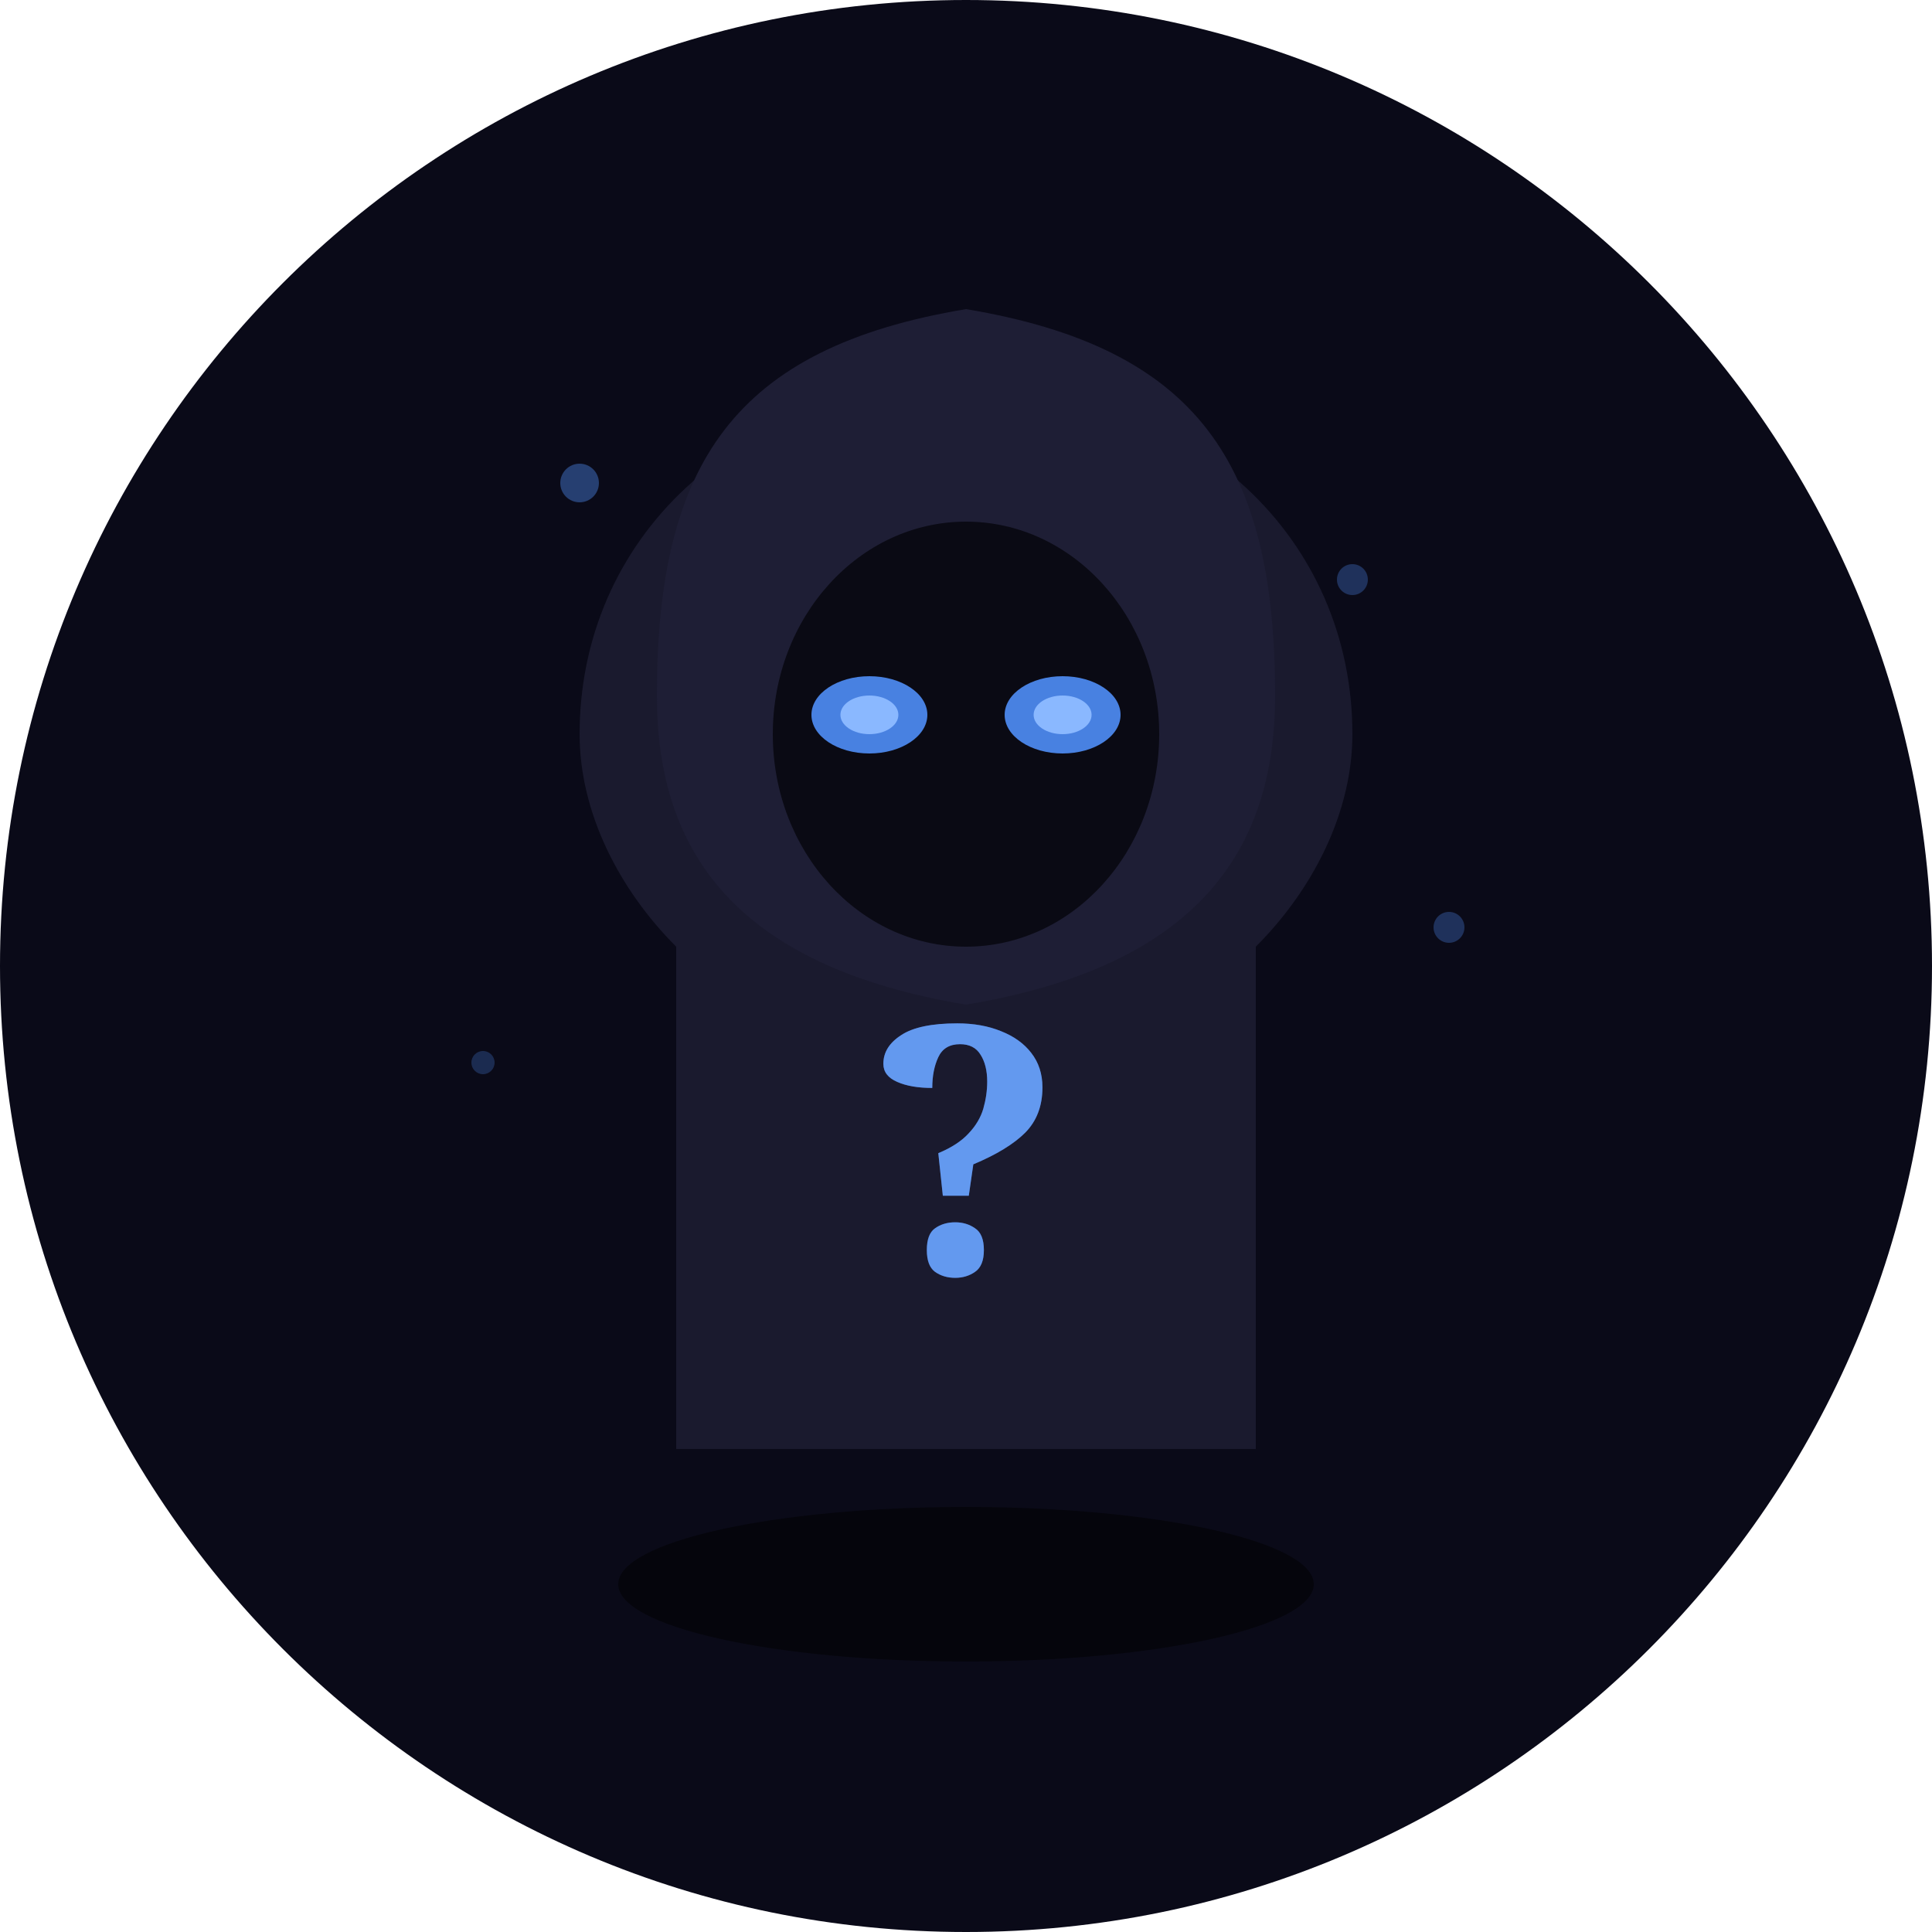
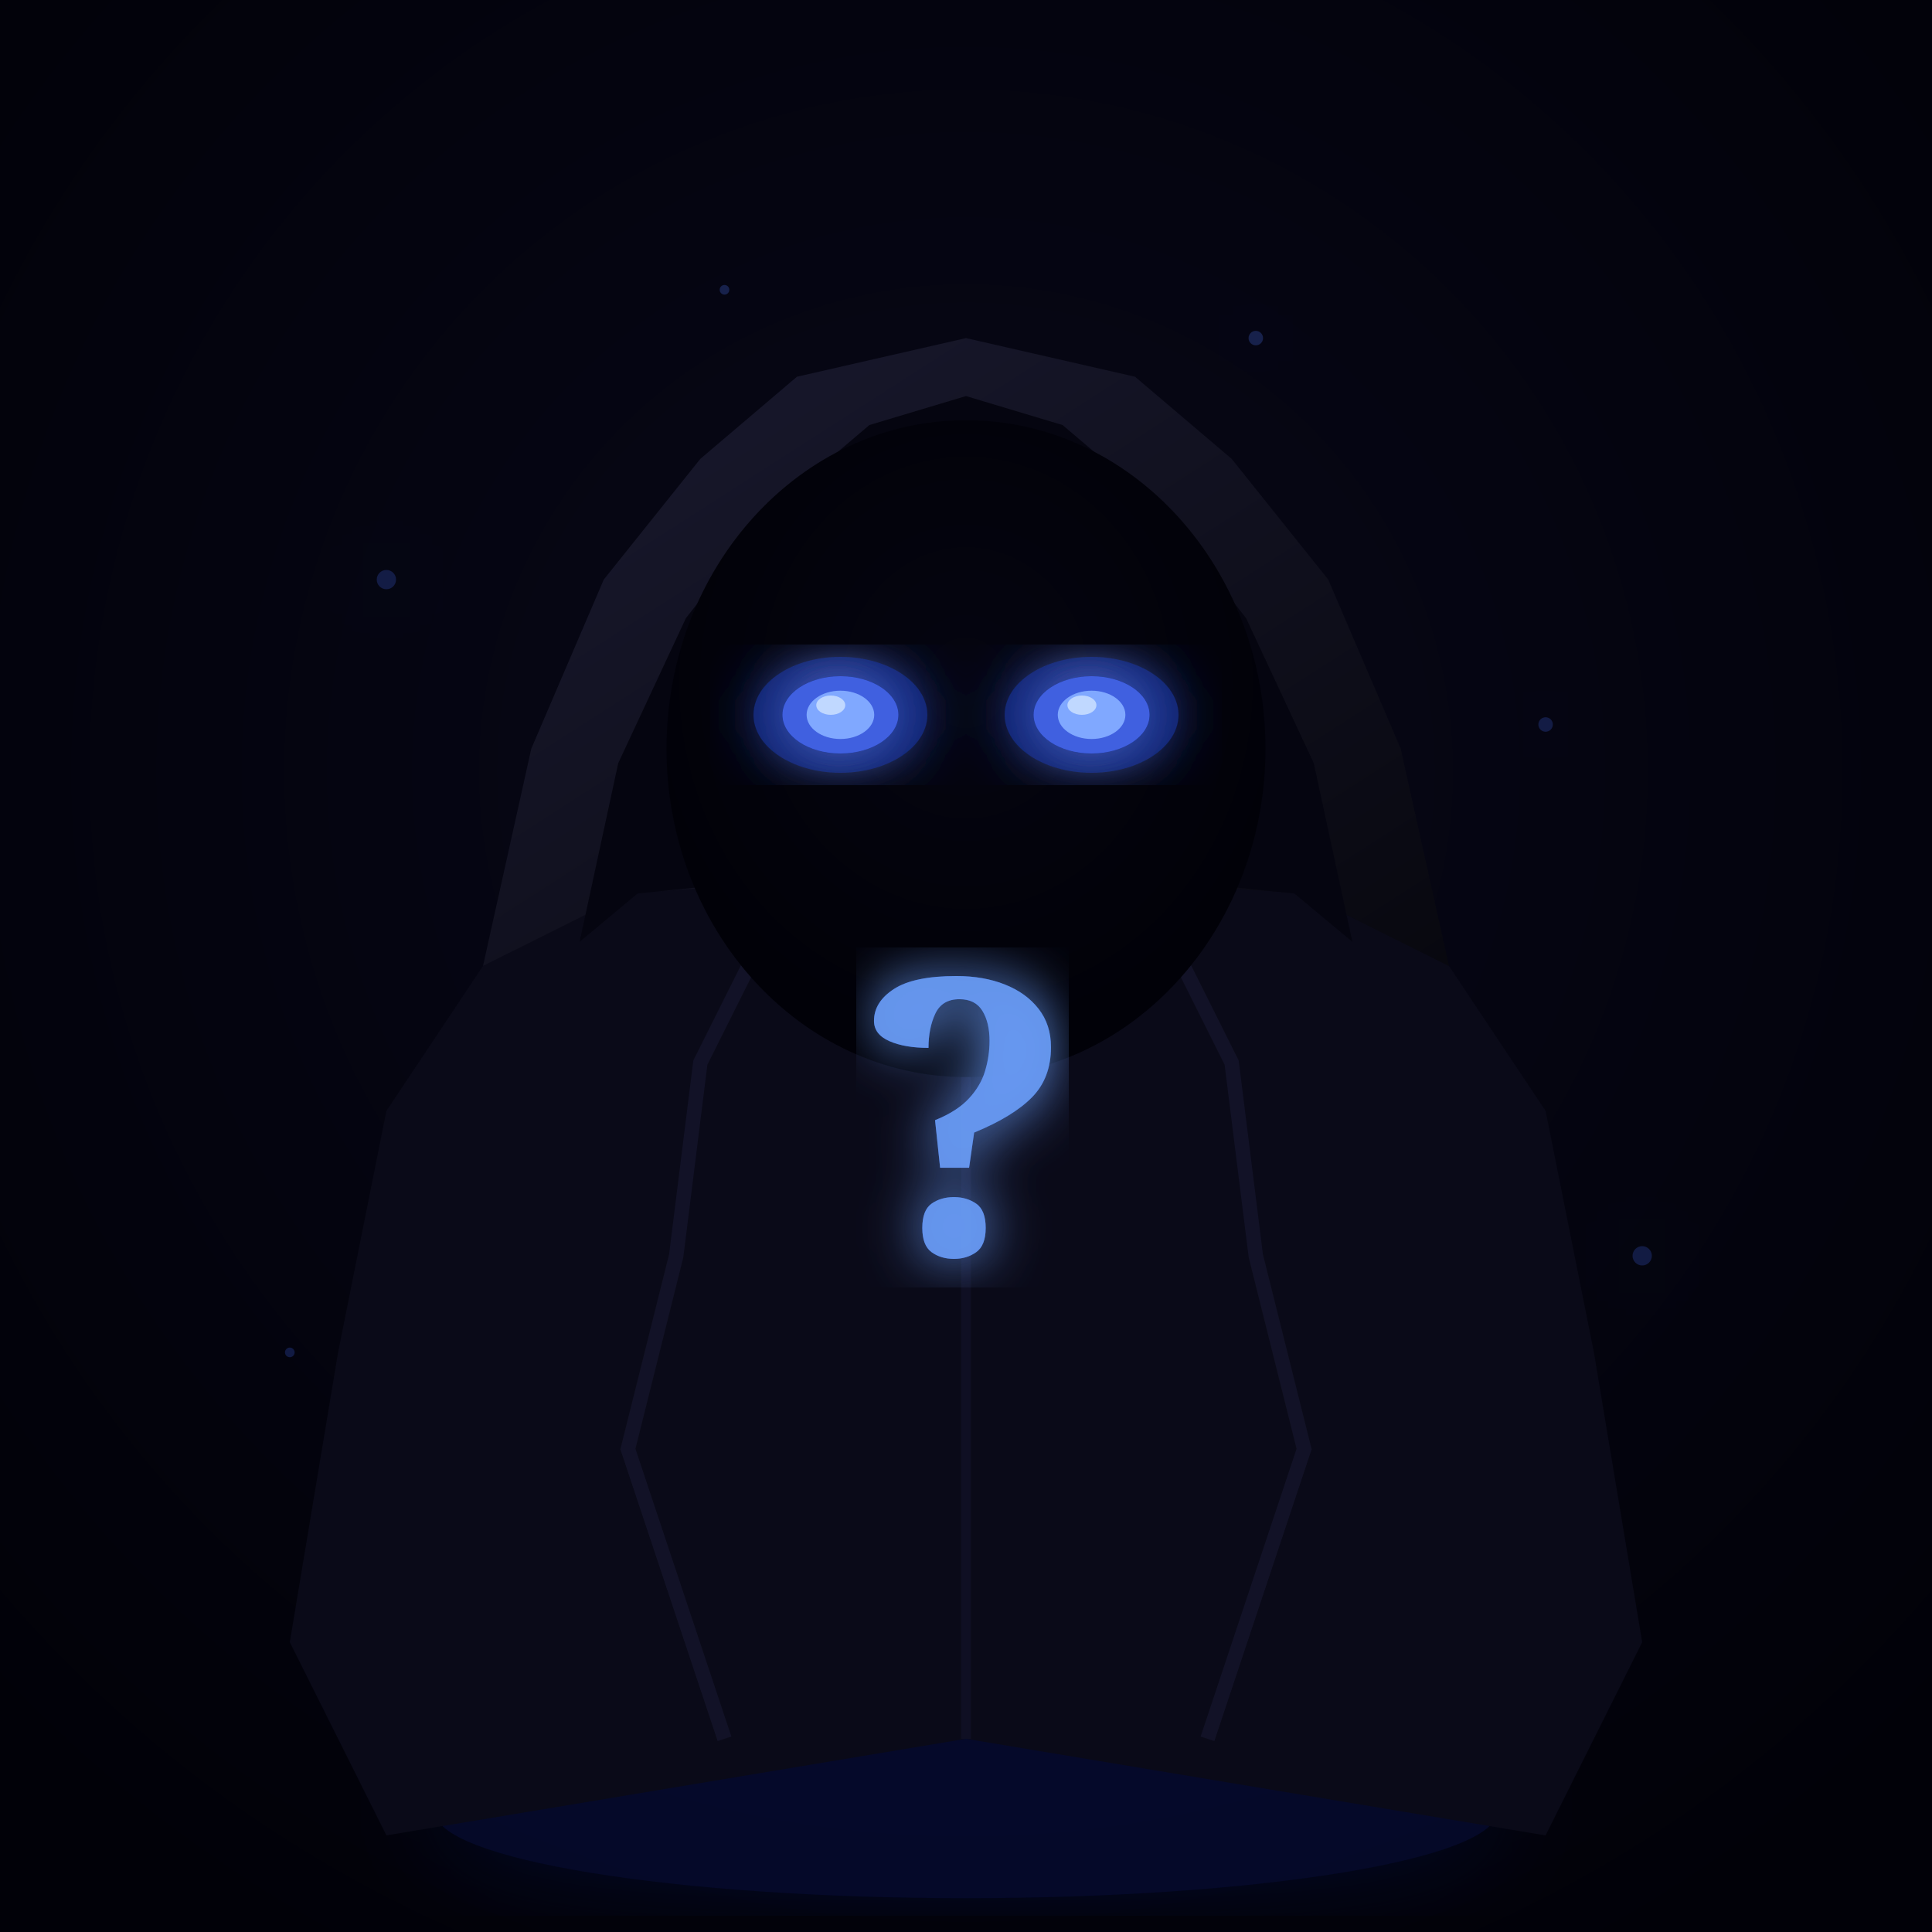
- <svg xmlns="http://www.w3.org/2000/svg" viewBox="0 0 100 100">
-   <rect width="100" height="100" rx="50" fill="#0a0a18" />
-   <ellipse cx="50" cy="82" rx="18" ry="4" fill="#000" opacity="0.5" />
-   <path d="M50 20 C38 20 30 28 30 38 C30 42 32 46 35 49 L35 75 L65 75 L65 49 C68 46 70 42 70 38 C70 28 62 20 50 20Z" fill="#1a1a2e" />
-   <path d="M34 36 C34 24 38 18 50 16 C62 18 66 24 66 36 C66 44 62 50 50 52 C38 50 34 44 34 36Z" fill="#1e1e35" />
-   <ellipse cx="50" cy="38" rx="10" ry="11" fill="#0a0a14" />
-   <ellipse cx="45" cy="37" rx="3" ry="2" fill="#4f8ef7" opacity="0.9" />
-   <ellipse cx="55" cy="37" rx="3" ry="2" fill="#4f8ef7" opacity="0.9" />
-   <ellipse cx="45" cy="37" rx="1.5" ry="1" fill="#8ab8ff" />
-   <ellipse cx="55" cy="37" rx="1.5" ry="1" fill="#8ab8ff" />
-   <text x="50" y="66" font-family="Georgia,serif" font-size="18" fill="#4f8ef7" text-anchor="middle" font-weight="bold" opacity="0.9">?</text>
-   <text x="50" y="66" font-family="Georgia,serif" font-size="18" fill="#8ab8ff" text-anchor="middle" font-weight="bold" opacity="0.4">?</text>
-   <circle cx="30" cy="25" r="1" fill="#4f8ef7" opacity="0.4" />
-   <circle cx="70" cy="30" r="0.8" fill="#4f8ef7" opacity="0.3" />
-   <circle cx="25" cy="55" r="0.6" fill="#4f8ef7" opacity="0.25" />
-   <circle cx="75" cy="48" r="0.8" fill="#4f8ef7" opacity="0.3" />
+ <svg xmlns="http://www.w3.org/2000/svg" viewBox="0 0 400 400">
+   <defs>
+     <radialGradient id="bg" cx="50%" cy="40%" r="70%">
+       <stop offset="0%" stop-color="#080818" />
+       <stop offset="100%" stop-color="#010108" />
+     </radialGradient>
+     <radialGradient id="eyeGlow" cx="50%" cy="50%" r="50%">
+       <stop offset="0%" stop-color="#80a8ff" />
+       <stop offset="60%" stop-color="#4060e0" />
+       <stop offset="100%" stop-color="#1030a0" stop-opacity="0" />
+     </radialGradient>
+     <filter id="glowStrong">
+       <feGaussianBlur stdDeviation="6" result="blur" />
+       <feMerge>
+         <feMergeNode in="blur" />
+         <feMergeNode in="SourceGraphic" />
+       </feMerge>
+     </filter>
+     <filter id="glowSoft">
+       <feGaussianBlur stdDeviation="10" result="blur" />
+       <feMerge>
+         <feMergeNode in="blur" />
+         <feMergeNode in="SourceGraphic" />
+       </feMerge>
+     </filter>
+     <linearGradient id="hood" x1="0%" y1="0%" x2="100%" y2="100%">
+       <stop offset="0%" stop-color="#1a1a30" />
+       <stop offset="100%" stop-color="#08080f" />
+     </linearGradient>
+     <radialGradient id="faceVoid" cx="50%" cy="40%" r="55%">
+       <stop offset="0%" stop-color="#050510" />
+       <stop offset="100%" stop-color="#010108" />
+     </radialGradient>
+   </defs>
+   <rect width="400" height="400" fill="url(#bg)" />
+   <g filter="url(#glowSoft)" opacity="0.3">
+     <circle cx="80" cy="120" r="2" fill="#3050c0" />
+     <circle cx="320" cy="150" r="1.5" fill="#3050c0" />
+     <circle cx="60" cy="280" r="1" fill="#3050c0" />
+     <circle cx="340" cy="260" r="2" fill="#3050c0" />
+     <circle cx="150" cy="60" r="1" fill="#4060d0" />
+     <circle cx="260" cy="70" r="1.5" fill="#4060d0" />
+     <circle cx="100" cy="350" r="1" fill="#3050c0" />
+     <circle cx="300" cy="340" r="1.5" fill="#3050c0" />
+   </g>
+   <ellipse cx="200" cy="375" rx="110" ry="18" fill="#1020a0" opacity="0.2" filter="url(#glowSoft)" />
+   <path d="M200 360 L80 380 L60 340 L70 280 L80 230 L100 200 L130 185 L200 180 L270 185 L300 200 L320 230 L330 280 L340 340 L320 380Z" fill="#0a0a18" />
+   <path d="M150 360 L130 300 L140 260 L145 220 L155 200 L170 190" stroke="#14142a" stroke-width="3" fill="none" opacity="0.8" />
+   <path d="M250 360 L270 300 L260 260 L255 220 L245 200 L230 190" stroke="#14142a" stroke-width="3" fill="none" opacity="0.8" />
+   <path d="M200 360 L200 220 L195 190" stroke="#12122a" stroke-width="2" fill="none" opacity="0.6" />
+   <path d="M100 200 L110 155 L125 120 L145 95 L165 78 L200 70 L235 78 L255 95 L275 120 L290 155 L300 200 L270 185 L200 180 L130 185Z" fill="url(#hood)" />
+   <path d="M120 195 L128 158 L142 128 L160 105 L180 88 L200 82 L220 88 L240 105 L258 128 L272 158 L280 195 L268 185 L200 178 L132 185Z" fill="#050510" />
+   <ellipse cx="200" cy="155" rx="62" ry="68" fill="url(#faceVoid)" />
+   <g filter="url(#glowStrong)">
+     <ellipse cx="174" cy="148" rx="18" ry="12" fill="#1030a0" opacity="0.6" />
+     <ellipse cx="226" cy="148" rx="18" ry="12" fill="#1030a0" opacity="0.6" />
+     <ellipse cx="174" cy="148" rx="12" ry="8" fill="#4060e0" />
+     <ellipse cx="174" cy="148" rx="7" ry="5" fill="#80a8ff" />
+     <ellipse cx="172" cy="146" rx="3" ry="2" fill="#c0d8ff" />
+     <ellipse cx="226" cy="148" rx="12" ry="8" fill="#4060e0" />
+     <ellipse cx="226" cy="148" rx="7" ry="5" fill="#80a8ff" />
+     <ellipse cx="224" cy="146" rx="3" ry="2" fill="#c0d8ff" />
+   </g>
+   <g filter="url(#glowStrong)">
+     <text x="200" y="260" font-family="Georgia,serif" font-size="80" fill="#1030a0" text-anchor="middle" font-weight="bold" opacity="0.5">?</text>
+     <text x="200" y="260" font-family="Georgia,serif" font-size="80" fill="#4f8ef7" text-anchor="middle" font-weight="bold" opacity="0.8">?</text>
+     <text x="200" y="260" font-family="Georgia,serif" font-size="80" fill="#90b8ff" text-anchor="middle" font-weight="bold" opacity="0.4">?</text>
+   </g>
</svg>
